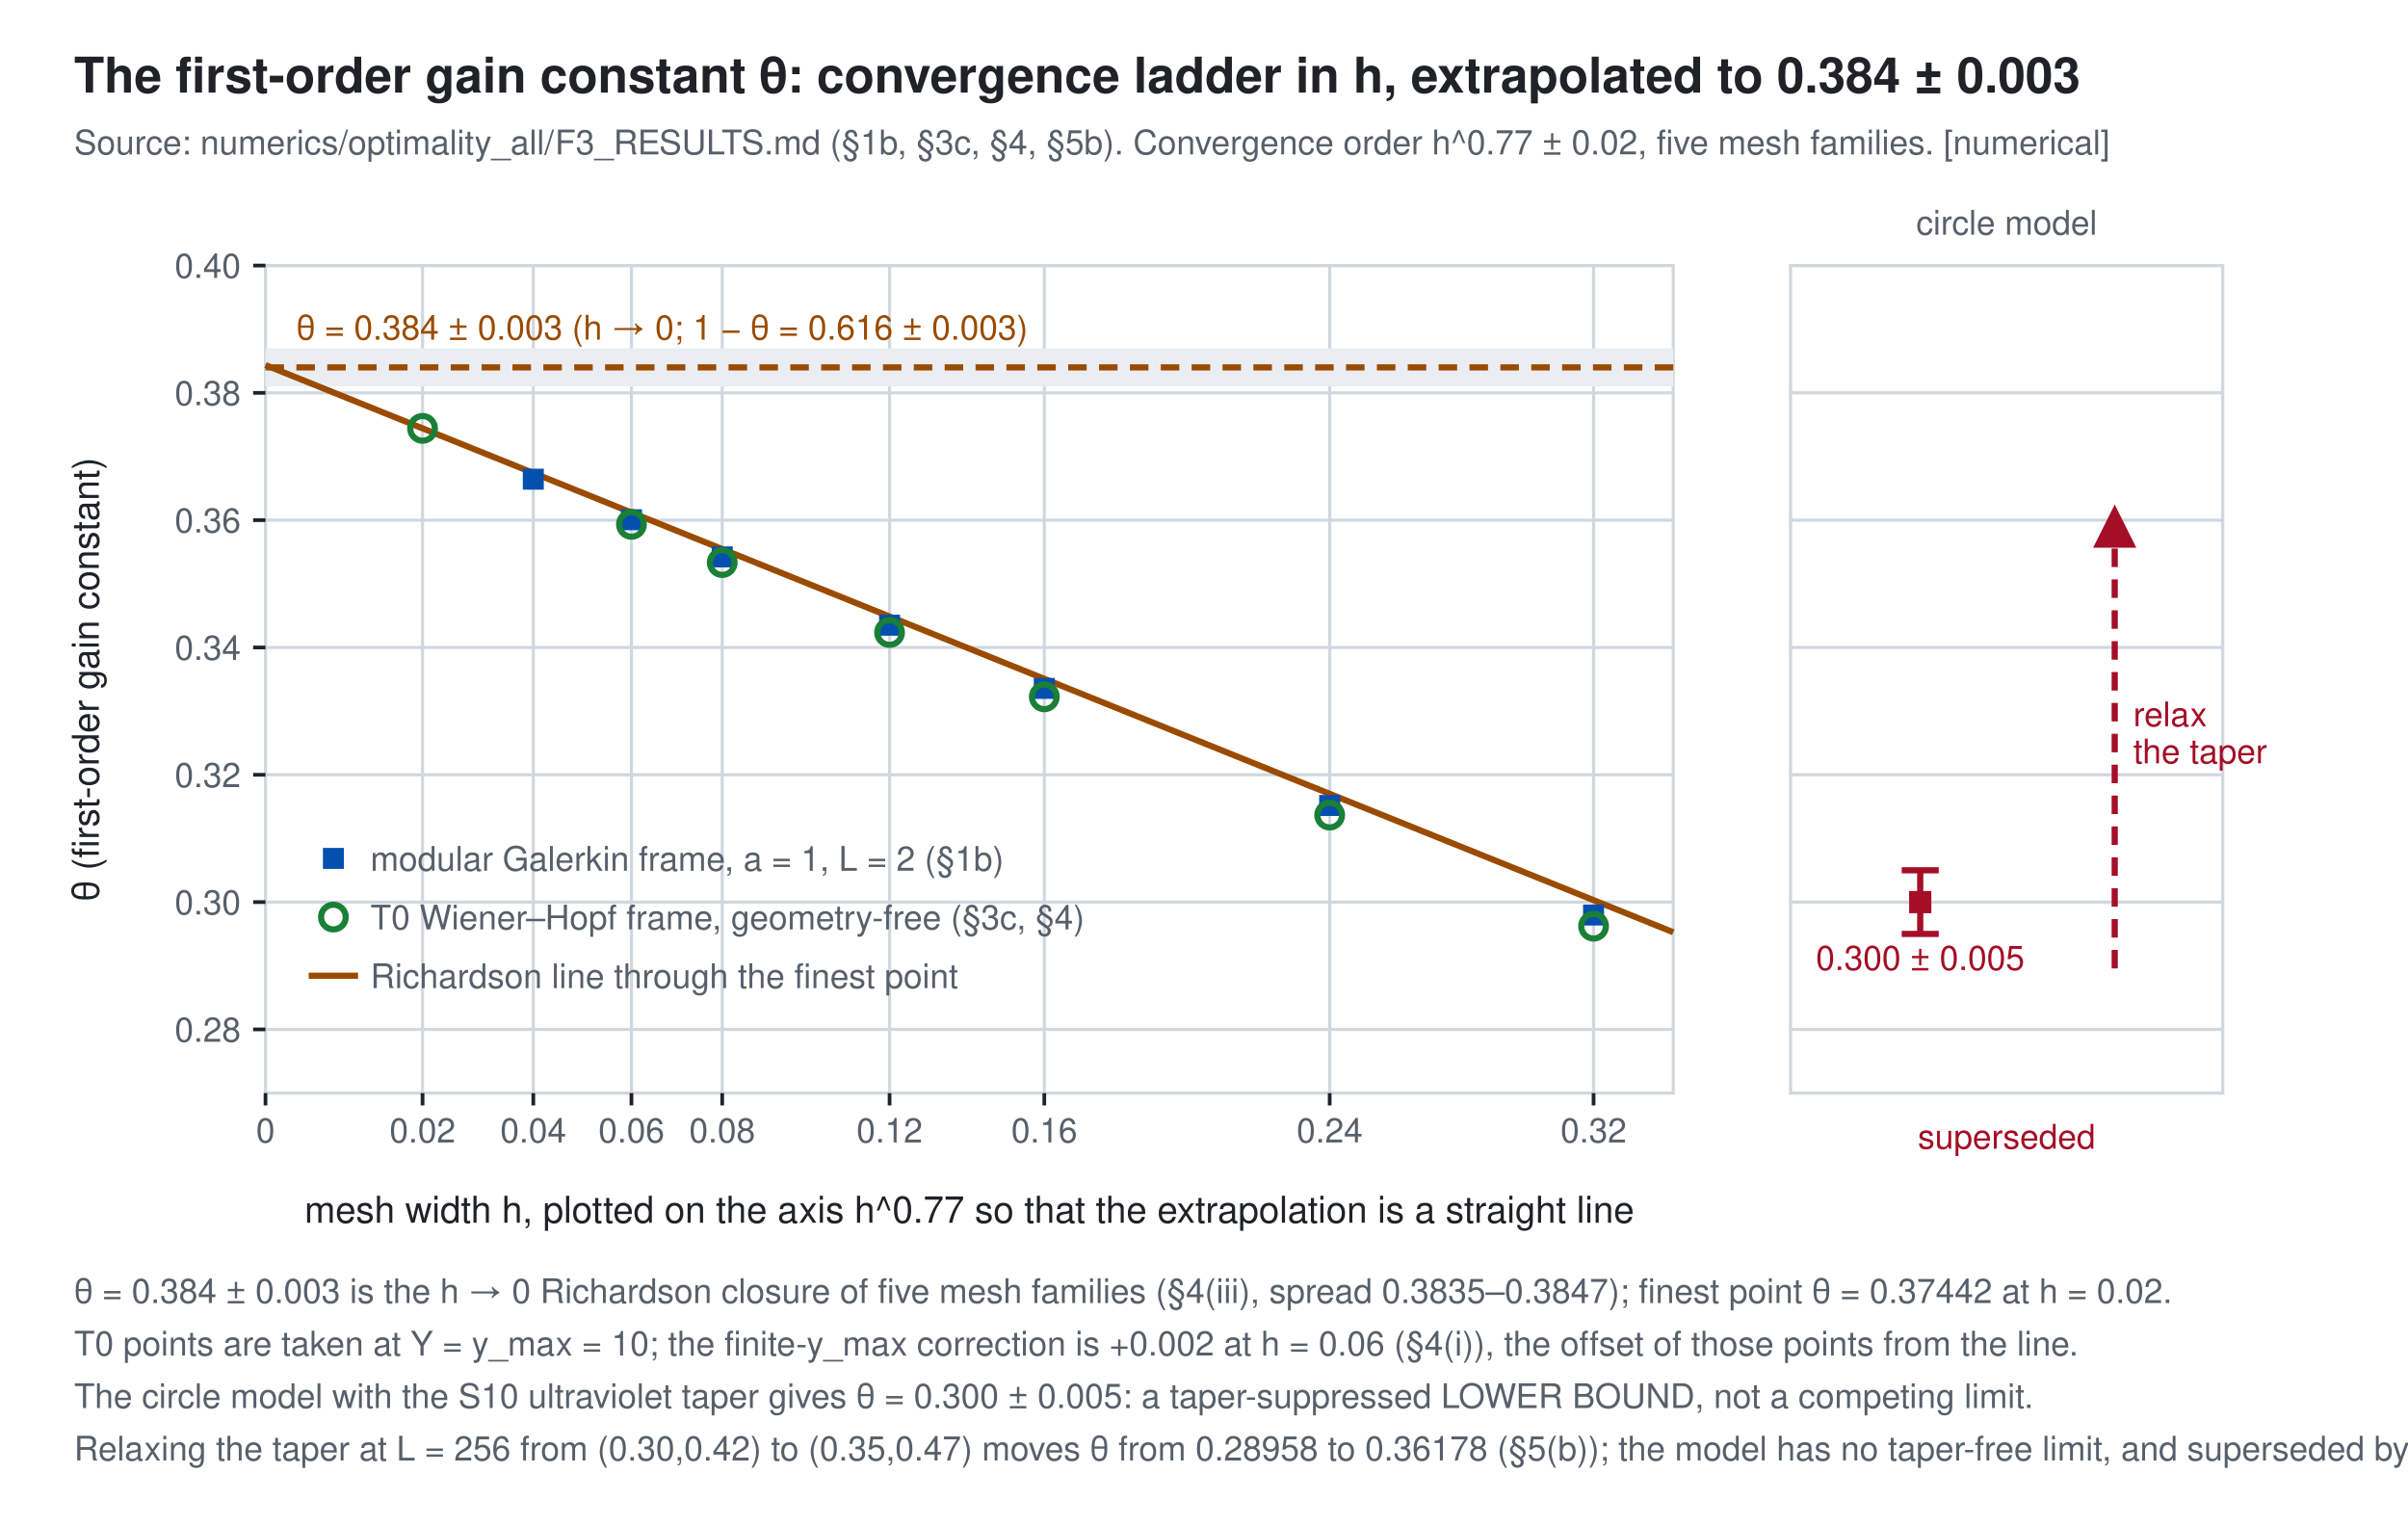
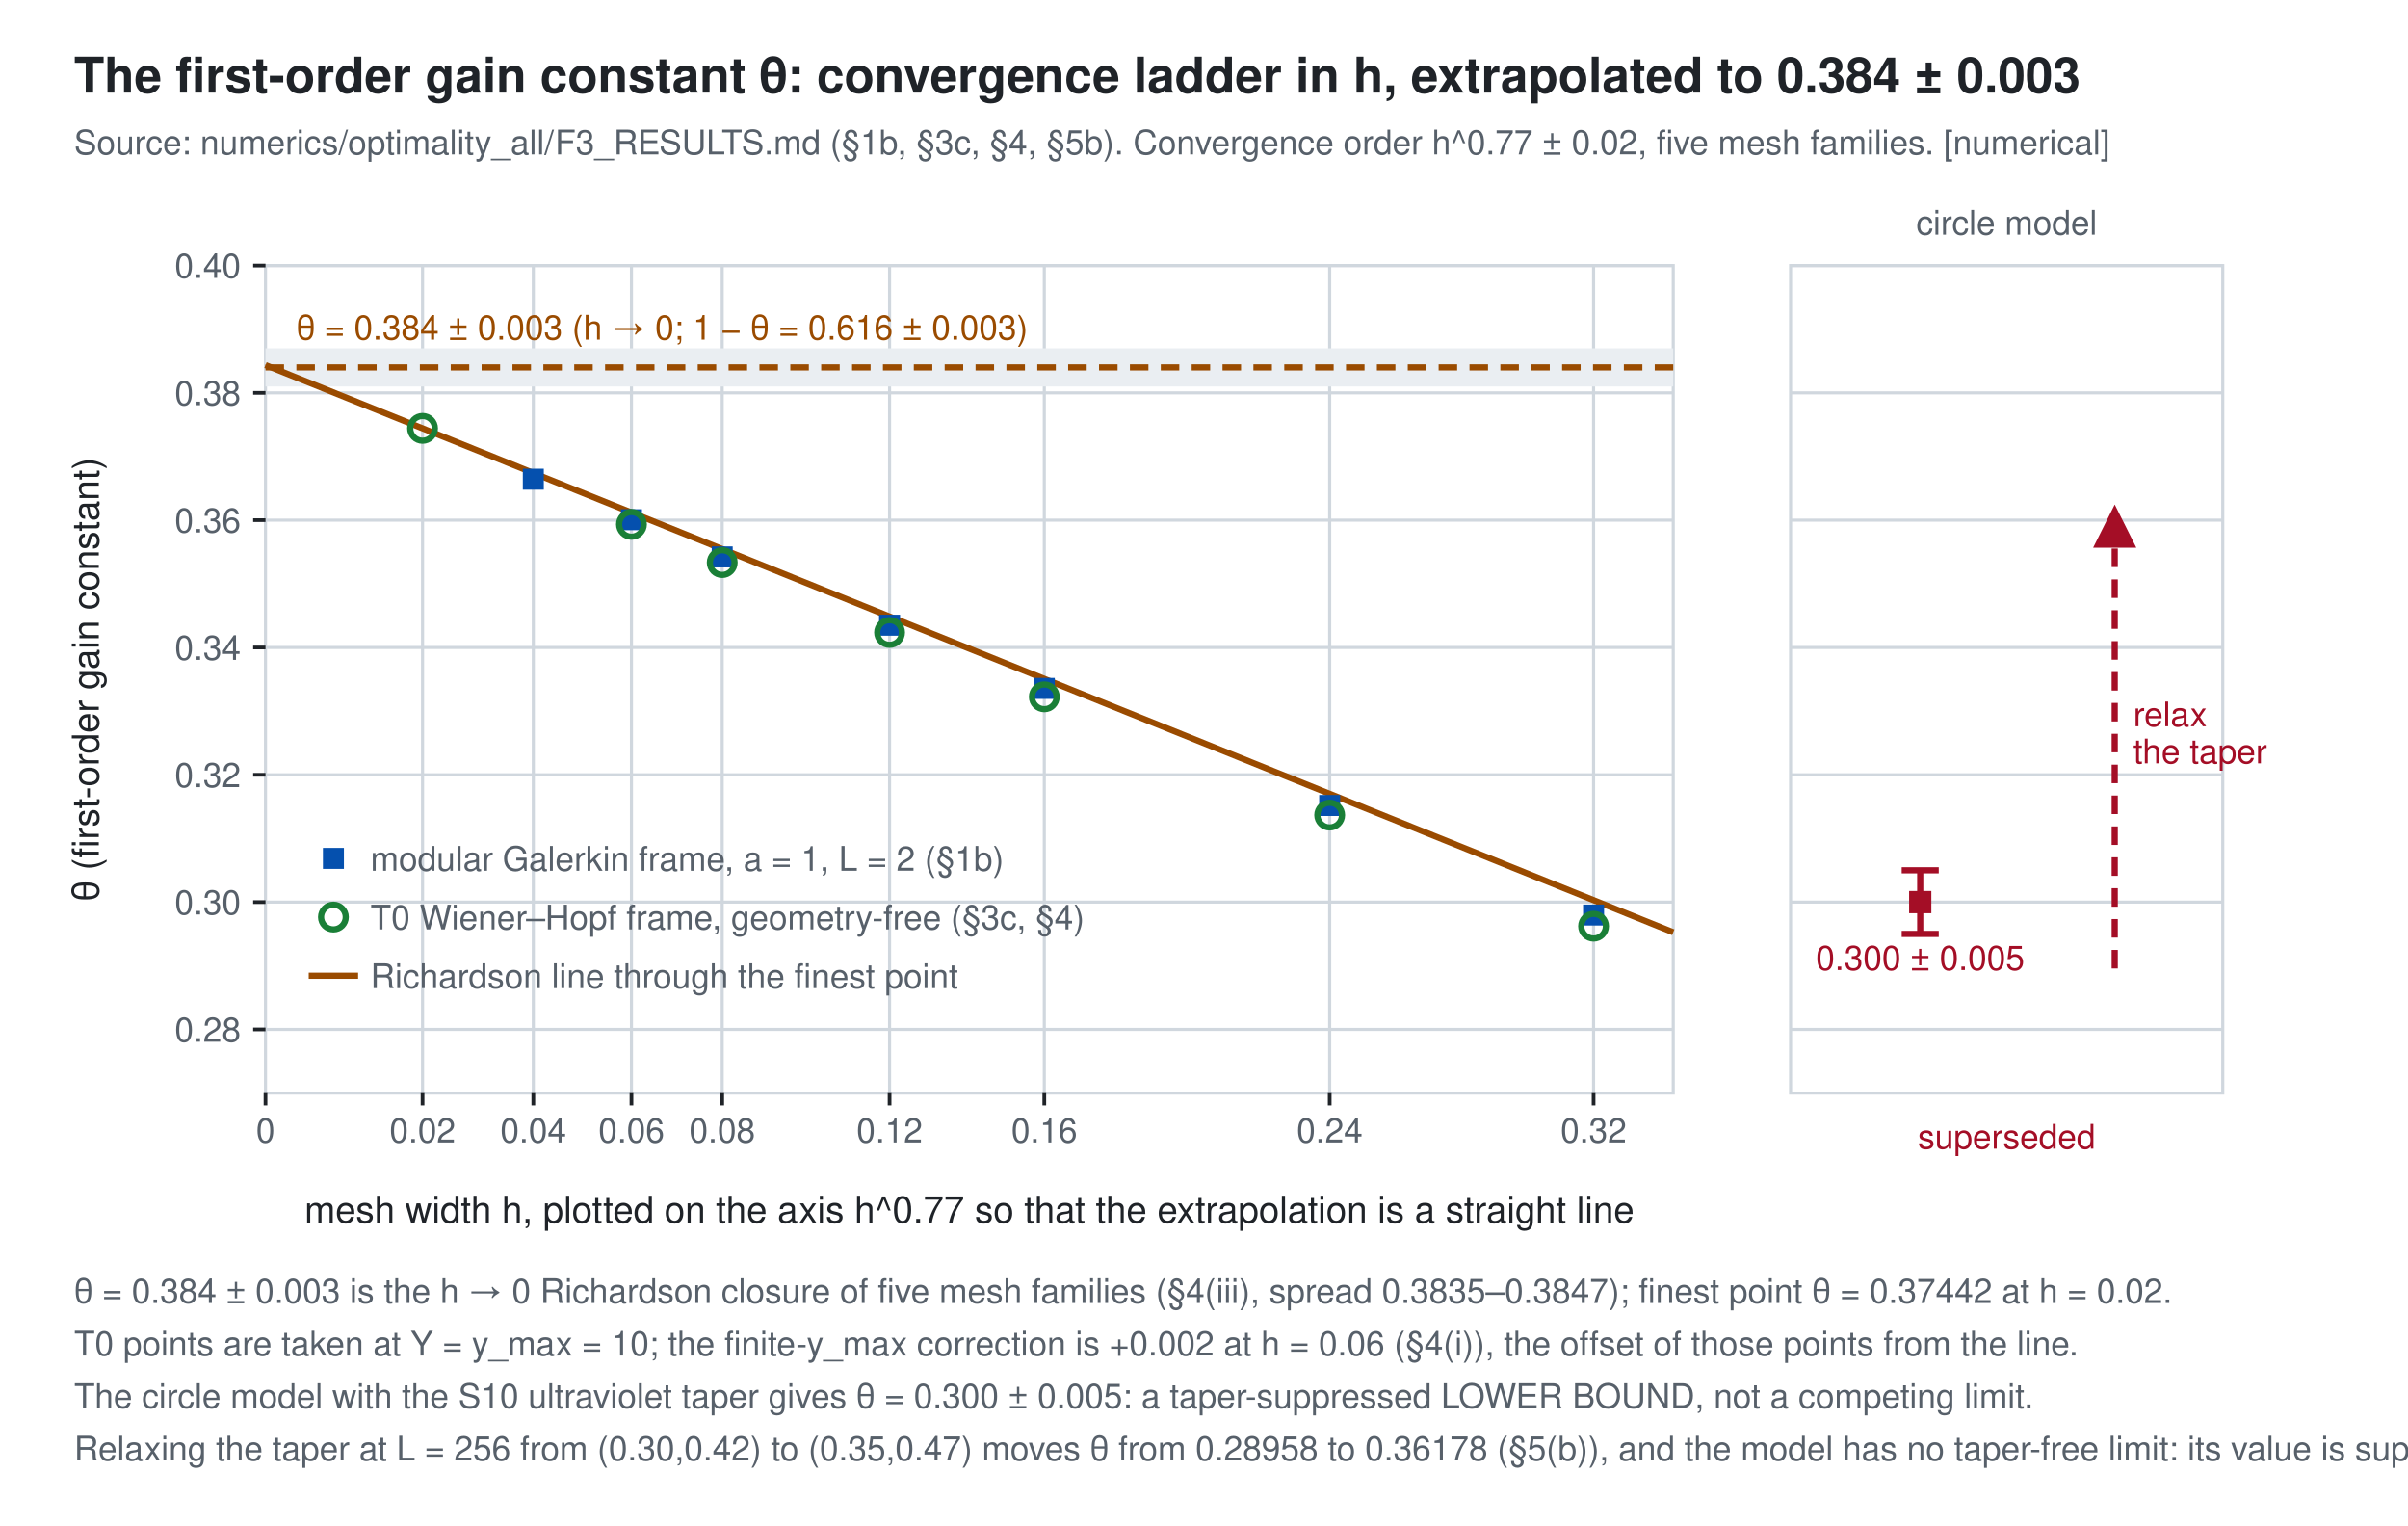
<svg xmlns="http://www.w3.org/2000/svg" viewBox="0 0 780 494" width="780" height="494" role="img" aria-labelledby="t d">
  <defs>
    <marker id="ar-ink" viewBox="0 0 10 10" refX="9" refY="5" markerWidth="7" markerHeight="7" orient="auto-start-reverse">
      <path d="M 0 0 L 10 5 L 0 10 z" class="mk-ink" />
    </marker>
    <marker id="ar-c1" viewBox="0 0 10 10" refX="9" refY="5" markerWidth="7" markerHeight="7" orient="auto-start-reverse">
      <path d="M 0 0 L 10 5 L 0 10 z" class="mk-c1" />
    </marker>
    <marker id="ar-c2" viewBox="0 0 10 10" refX="9" refY="5" markerWidth="7" markerHeight="7" orient="auto-start-reverse">
      <path d="M 0 0 L 10 5 L 0 10 z" class="mk-c2" />
    </marker>
    <marker id="ar-c3" viewBox="0 0 10 10" refX="9" refY="5" markerWidth="7" markerHeight="7" orient="auto-start-reverse">
      <path d="M 0 0 L 10 5 L 0 10 z" class="mk-c3" />
    </marker>
    <marker id="ar-c4" viewBox="0 0 10 10" refX="9" refY="5" markerWidth="7" markerHeight="7" orient="auto-start-reverse">
      <path d="M 0 0 L 10 5 L 0 10 z" class="mk-c4" />
    </marker>
    <marker id="ar-c5" viewBox="0 0 10 10" refX="9" refY="5" markerWidth="7" markerHeight="7" orient="auto-start-reverse">
      <path d="M 0 0 L 10 5 L 0 10 z" class="mk-c5" />
    </marker>
  </defs>
  <style>
  text { font-family: ui-sans-serif, system-ui, -apple-system, "Segoe UI",
         Helvetica, Arial, sans-serif; font-size: 12px; }
  .ttl { font-size: 16px; font-weight: 600; }
  .sub, .tick, .note { font-size: 11px; }
  .lab { font-size: 12px; }
  .bold { font-weight: 600; }
  .axis { stroke-width: 1.2; fill: none; }
  .grid, .frame { stroke-width: 1; fill: none; }
  .soft { stroke: none; }
  .s1, .s2, .s3, .s4, .s5 { fill: none; stroke-width: 2; }
  .f1, .f2, .f3, .f4, .f5 { stroke: none; }
  .hole { fill: none; stroke-width: 2; }
  .dash { stroke-dasharray: 6 4; }
  .dot { stroke-dasharray: 2 3; }
text{fill:#1f2328;}.sub,.tick,.note{fill:#57606a;}.axis{stroke:#1f2328;}.grid,.frame{stroke:#d0d7de;}.soft{fill:#eaeef2;}.mk-ink{fill:#1f2328;}.s1{stroke:#0550ae;} .f1{fill:#0550ae;} .t1{fill:#0550ae;} .mk-c1{fill:#0550ae;}.s2{stroke:#9a4b00;} .f2{fill:#9a4b00;} .t2{fill:#9a4b00;} .mk-c2{fill:#9a4b00;}.s3{stroke:#1a7f37;} .f3{fill:#1a7f37;} .t3{fill:#1a7f37;} .mk-c3{fill:#1a7f37;}.s4{stroke:#6639ba;} .f4{fill:#6639ba;} .t4{fill:#6639ba;} .mk-c4{fill:#6639ba;}.s5{stroke:#a40e26;} .f5{fill:#a40e26;} .t5{fill:#a40e26;} .mk-c5{fill:#a40e26;}@media (prefers-color-scheme: dark){text{fill:#e6edf3;}.sub,.tick,.note{fill:#9198a1;}.axis{stroke:#e6edf3;}.grid,.frame{stroke:#3d444d;}.soft{fill:#21262d;}.mk-ink{fill:#e6edf3;}.s1{stroke:#79c0ff;} .f1{fill:#79c0ff;} .t1{fill:#79c0ff;} .mk-c1{fill:#79c0ff;}.s2{stroke:#f0a35e;} .f2{fill:#f0a35e;} .t2{fill:#f0a35e;} .mk-c2{fill:#f0a35e;}.s3{stroke:#56d364;} .f3{fill:#56d364;} .t3{fill:#56d364;} .mk-c3{fill:#56d364;}.s4{stroke:#d2a8ff;} .f4{fill:#d2a8ff;} .t4{fill:#d2a8ff;} .mk-c4{fill:#d2a8ff;}.s5{stroke:#ff8a8a;} .f5{fill:#ff8a8a;} .t5{fill:#ff8a8a;} .mk-c5{fill:#ff8a8a;}}</style>
  <text x="24.00" y="30.00" class="ttl" text-anchor="start">The first-order gain constant θ: convergence ladder in h, extrapolated to 0.384 ± 0.003</text>
  <text x="24.00" y="50.00" class="sub" text-anchor="start">Source: numerics/optimality_all/F3_RESULTS.md (§1b, §3c, §4, §5b). Convergence order h^0.77 ± 0.02, five mesh families.  [numerical]</text>
  <line x1="86.00" y1="333.38" x2="542.00" y2="333.38" class="grid" />
  <line x1="86.00" y1="292.15" x2="542.00" y2="292.15" class="grid" />
  <line x1="86.00" y1="250.92" x2="542.00" y2="250.92" class="grid" />
  <line x1="86.00" y1="209.69" x2="542.00" y2="209.69" class="grid" />
  <line x1="86.00" y1="168.46" x2="542.00" y2="168.46" class="grid" />
  <line x1="86.00" y1="127.23" x2="542.00" y2="127.23" class="grid" />
  <line x1="86.00" y1="86.00" x2="542.00" y2="86.00" class="grid" />
  <line x1="136.87" y1="86.00" x2="136.87" y2="354.00" class="grid" />
  <line x1="172.75" y1="86.00" x2="172.75" y2="354.00" class="grid" />
  <line x1="204.54" y1="86.00" x2="204.54" y2="354.00" class="grid" />
  <line x1="233.94" y1="86.00" x2="233.94" y2="354.00" class="grid" />
  <line x1="288.15" y1="86.00" x2="288.15" y2="354.00" class="grid" />
  <line x1="338.27" y1="86.00" x2="338.27" y2="354.00" class="grid" />
  <line x1="430.71" y1="86.00" x2="430.71" y2="354.00" class="grid" />
  <line x1="516.19" y1="86.00" x2="516.19" y2="354.00" class="grid" />
  <rect x="86.00" y="86.00" width="456.00" height="268.00" rx="0" class="frame" />
  <line x1="82.00" y1="333.38" x2="86.00" y2="333.38" class="axis" />
  <text x="78.00" y="337.38" class="tick" text-anchor="end">0.28</text>
  <line x1="82.00" y1="292.15" x2="86.00" y2="292.15" class="axis" />
  <text x="78.00" y="296.15" class="tick" text-anchor="end">0.30</text>
  <line x1="82.00" y1="250.92" x2="86.00" y2="250.92" class="axis" />
  <text x="78.00" y="254.92" class="tick" text-anchor="end">0.32</text>
  <line x1="82.00" y1="209.69" x2="86.00" y2="209.69" class="axis" />
  <text x="78.00" y="213.69" class="tick" text-anchor="end">0.34</text>
  <line x1="82.00" y1="168.46" x2="86.00" y2="168.46" class="axis" />
  <text x="78.00" y="172.46" class="tick" text-anchor="end">0.36</text>
  <line x1="82.00" y1="127.23" x2="86.00" y2="127.23" class="axis" />
  <text x="78.00" y="131.23" class="tick" text-anchor="end">0.38</text>
  <line x1="82.00" y1="86.00" x2="86.00" y2="86.00" class="axis" />
  <text x="78.00" y="90.00" class="tick" text-anchor="end">0.40</text>
  <line x1="86.00" y1="354.00" x2="86.00" y2="358.00" class="axis" />
  <text x="86.00" y="370.00" class="tick" text-anchor="middle">0</text>
  <line x1="136.87" y1="354.00" x2="136.87" y2="358.00" class="axis" />
  <text x="136.87" y="370.00" class="tick" text-anchor="middle">0.02</text>
  <line x1="172.75" y1="354.00" x2="172.75" y2="358.00" class="axis" />
  <text x="172.75" y="370.00" class="tick" text-anchor="middle">0.04</text>
  <line x1="204.54" y1="354.00" x2="204.54" y2="358.00" class="axis" />
  <text x="204.54" y="370.00" class="tick" text-anchor="middle">0.06</text>
  <line x1="233.94" y1="354.00" x2="233.94" y2="358.00" class="axis" />
  <text x="233.94" y="370.00" class="tick" text-anchor="middle">0.08</text>
  <line x1="288.15" y1="354.00" x2="288.15" y2="358.00" class="axis" />
  <text x="288.15" y="370.00" class="tick" text-anchor="middle">0.12</text>
  <line x1="338.27" y1="354.00" x2="338.27" y2="358.00" class="axis" />
  <text x="338.27" y="370.00" class="tick" text-anchor="middle">0.16</text>
  <line x1="430.71" y1="354.00" x2="430.71" y2="358.00" class="axis" />
  <text x="430.71" y="370.00" class="tick" text-anchor="middle">0.24</text>
  <line x1="516.19" y1="354.00" x2="516.19" y2="358.00" class="axis" />
  <text x="516.19" y="370.00" class="tick" text-anchor="middle">0.32</text>
  <text x="32.00" y="220.00" class="lab" text-anchor="middle" transform="rotate(-90 32.00 220.00)">θ   (first-order gain constant)</text>
  <text x="314.00" y="396.00" class="lab" text-anchor="middle">mesh width h, plotted on the axis h^0.77 so that the extrapolation is a straight line</text>
  <rect x="86.00" y="112.80" width="456.00" height="12.37" rx="0" class="soft" />
  <polyline points="86.00,118.98 542.00,118.98" class="s2 dash" />
  <text x="96.00" y="109.98" class="note t2" text-anchor="start">θ = 0.384 ± 0.003  (h → 0;  1 − θ = 0.616 ± 0.003)</text>
  <polyline points="86.00,118.24 542.00,301.92" class="s2" />
  <rect x="512.79" y="292.94" width="6.80" height="6.80" rx="0" class="f1" />
  <rect x="427.31" y="257.46" width="6.80" height="6.80" rx="0" class="f1" />
  <rect x="334.87" y="219.55" width="6.80" height="6.80" rx="0" class="f1" />
  <rect x="284.75" y="199.08" width="6.80" height="6.80" rx="0" class="f1" />
  <rect x="230.54" y="176.96" width="6.80" height="6.80" rx="0" class="f1" />
  <rect x="201.14" y="164.92" width="6.80" height="6.80" rx="0" class="f1" />
  <rect x="169.35" y="151.79" width="6.80" height="6.80" rx="0" class="f1" />
  <circle cx="516.19" cy="299.95" r="4.00" class="hole s3" />
  <circle cx="430.71" cy="263.97" r="4.00" class="hole s3" />
  <circle cx="338.27" cy="225.67" r="4.00" class="hole s3" />
  <circle cx="288.15" cy="204.83" r="4.00" class="hole s3" />
  <circle cx="233.94" cy="182.19" r="4.00" class="hole s3" />
  <circle cx="204.54" cy="169.82" r="4.00" class="hole s3" />
  <circle cx="136.87" cy="138.73" r="4.00" class="hole s3" />
  <rect x="104.60" y="274.60" width="6.80" height="6.80" rx="0" class="f1" />
  <text x="120.00" y="282.00" class="note" text-anchor="start">modular Galerkin frame, a = 1, L = 2 (§1b)</text>
  <circle cx="108.00" cy="297.00" r="4.00" class="hole s3" />
  <text x="120.00" y="301.00" class="note" text-anchor="start">T0 Wiener–Hopf frame, geometry-free (§3c, §4)</text>
  <line x1="100.00" y1="316.00" x2="116.00" y2="316.00" class="s2" />
  <text x="120.00" y="320.00" class="note" text-anchor="start">Richardson line through the finest point</text>
  <line x1="580.00" y1="333.38" x2="720.00" y2="333.38" class="grid" />
  <line x1="580.00" y1="292.15" x2="720.00" y2="292.15" class="grid" />
  <line x1="580.00" y1="250.92" x2="720.00" y2="250.92" class="grid" />
  <line x1="580.00" y1="209.69" x2="720.00" y2="209.69" class="grid" />
  <line x1="580.00" y1="168.46" x2="720.00" y2="168.46" class="grid" />
  <line x1="580.00" y1="127.23" x2="720.00" y2="127.23" class="grid" />
  <line x1="580.00" y1="86.00" x2="720.00" y2="86.00" class="grid" />
  <rect x="580.00" y="86.00" width="140.00" height="268.00" rx="0" class="frame" />
  <text x="650.00" y="76.00" class="note" text-anchor="middle">circle model</text>
  <line x1="685.00" y1="313.64" x2="685.00" y2="164.79" class="s5 dash" marker-end="url(#ar-c5)" />
  <text x="691.00" y="235.21" class="note t5" text-anchor="start">relax</text>
  <text x="691.00" y="247.21" class="note t5" text-anchor="start">the taper</text>
  <line x1="622.00" y1="302.46" x2="622.00" y2="281.85" class="s5" />
  <line x1="616.00" y1="302.46" x2="628.00" y2="302.46" class="s5" />
  <line x1="616.00" y1="281.85" x2="628.00" y2="281.85" class="s5" />
  <rect x="618.40" y="288.55" width="7.20" height="7.20" rx="0" class="f5" />
  <text x="622.00" y="314.15" class="note t5" text-anchor="middle">0.300 ± 0.005</text>
  <text x="650.00" y="372.00" class="note t5" text-anchor="middle">superseded</text>
  <text x="24.00" y="422.00" class="note" text-anchor="start">θ = 0.384 ± 0.003 is the h → 0 Richardson closure of five mesh families (§4(iii), spread 0.3835–0.3847); finest point θ = 0.37442 at h = 0.02.</text>
  <text x="24.00" y="439.00" class="note" text-anchor="start">T0 points are taken at Y = y_max = 10; the finite-y_max correction is +0.002 at h = 0.06 (§4(i)), the offset of those points from the line.</text>
  <text x="24.00" y="456.00" class="note" text-anchor="start">The circle model with the S10 ultraviolet taper gives θ = 0.300 ± 0.005: a taper-suppressed LOWER BOUND, not a competing limit.</text>
-   <text x="24.00" y="473.00" class="note" text-anchor="start">Relaxing the taper at L = 256 from (0.30,0.42) to (0.35,0.47) moves θ from 0.28958 to 0.36178 (§5(b)); the model has no taper-free limit, and superseded by the reconciliation.</text>
+   <text x="24.00" y="473.00" class="note" text-anchor="start">Relaxing the taper at L = 256 from (0.30,0.42) to (0.35,0.47) moves θ from 0.28958 to 0.36178 (§5(b)), and the model has no taper-free limit: its value is superseded, not a competing one.</text>
</svg>
